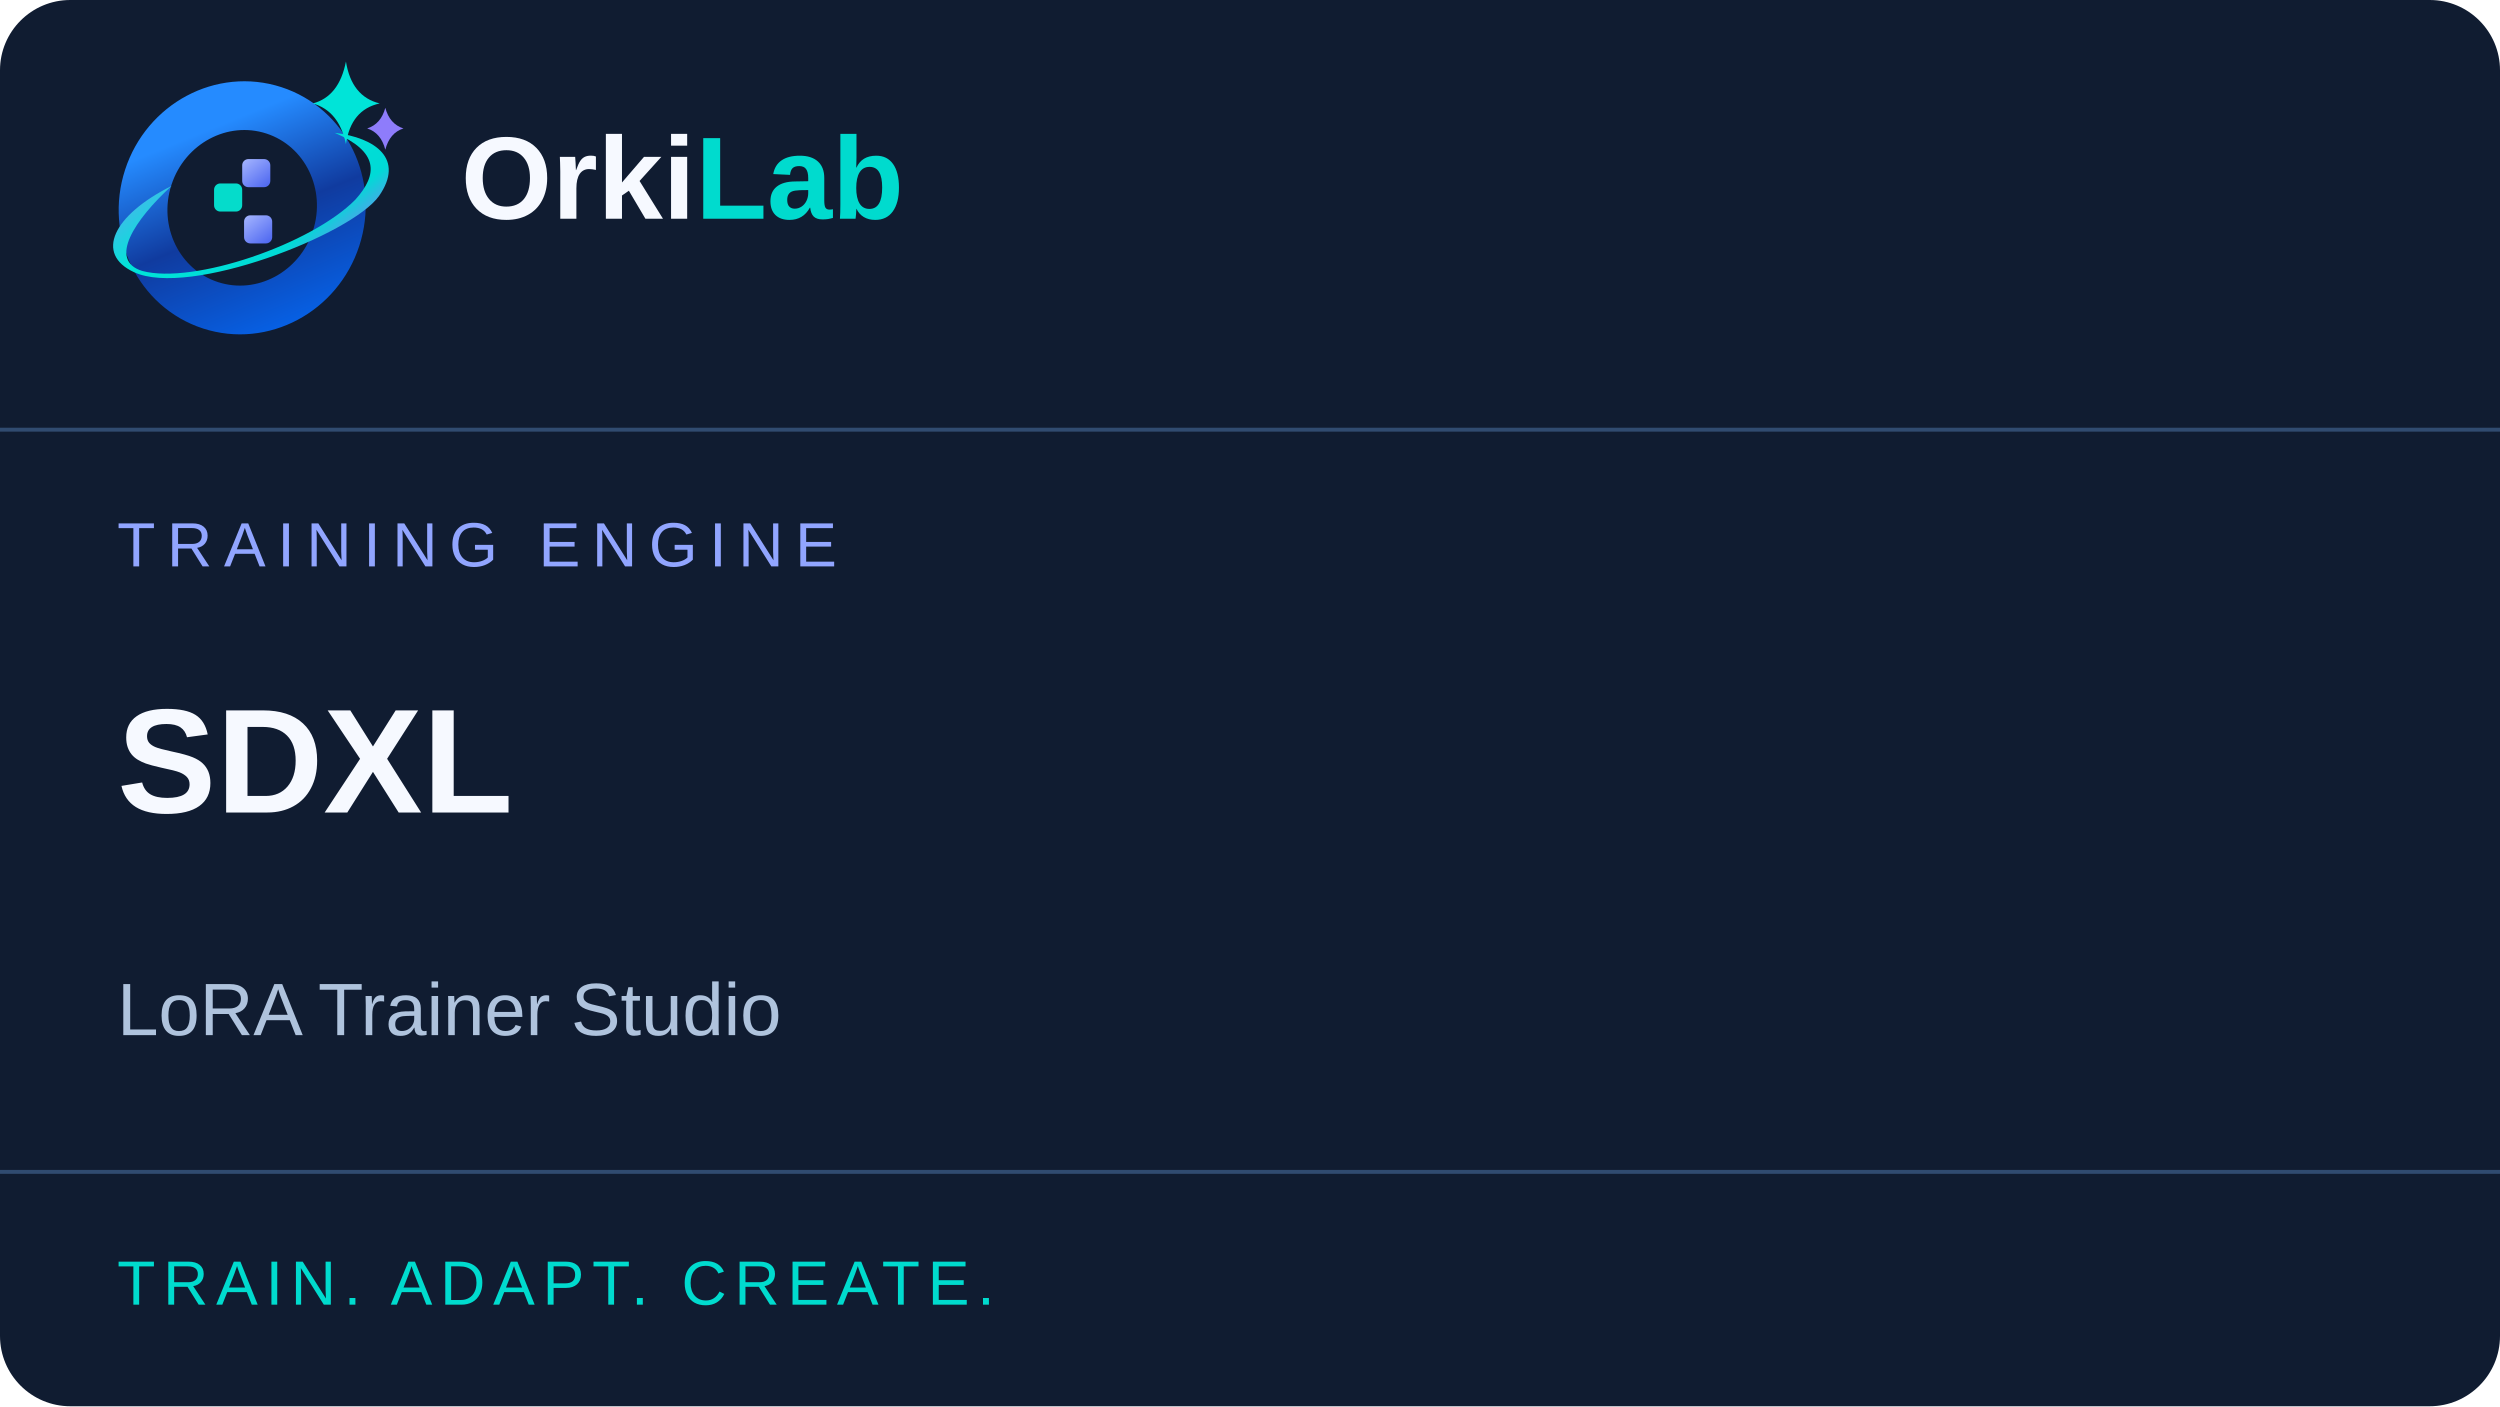
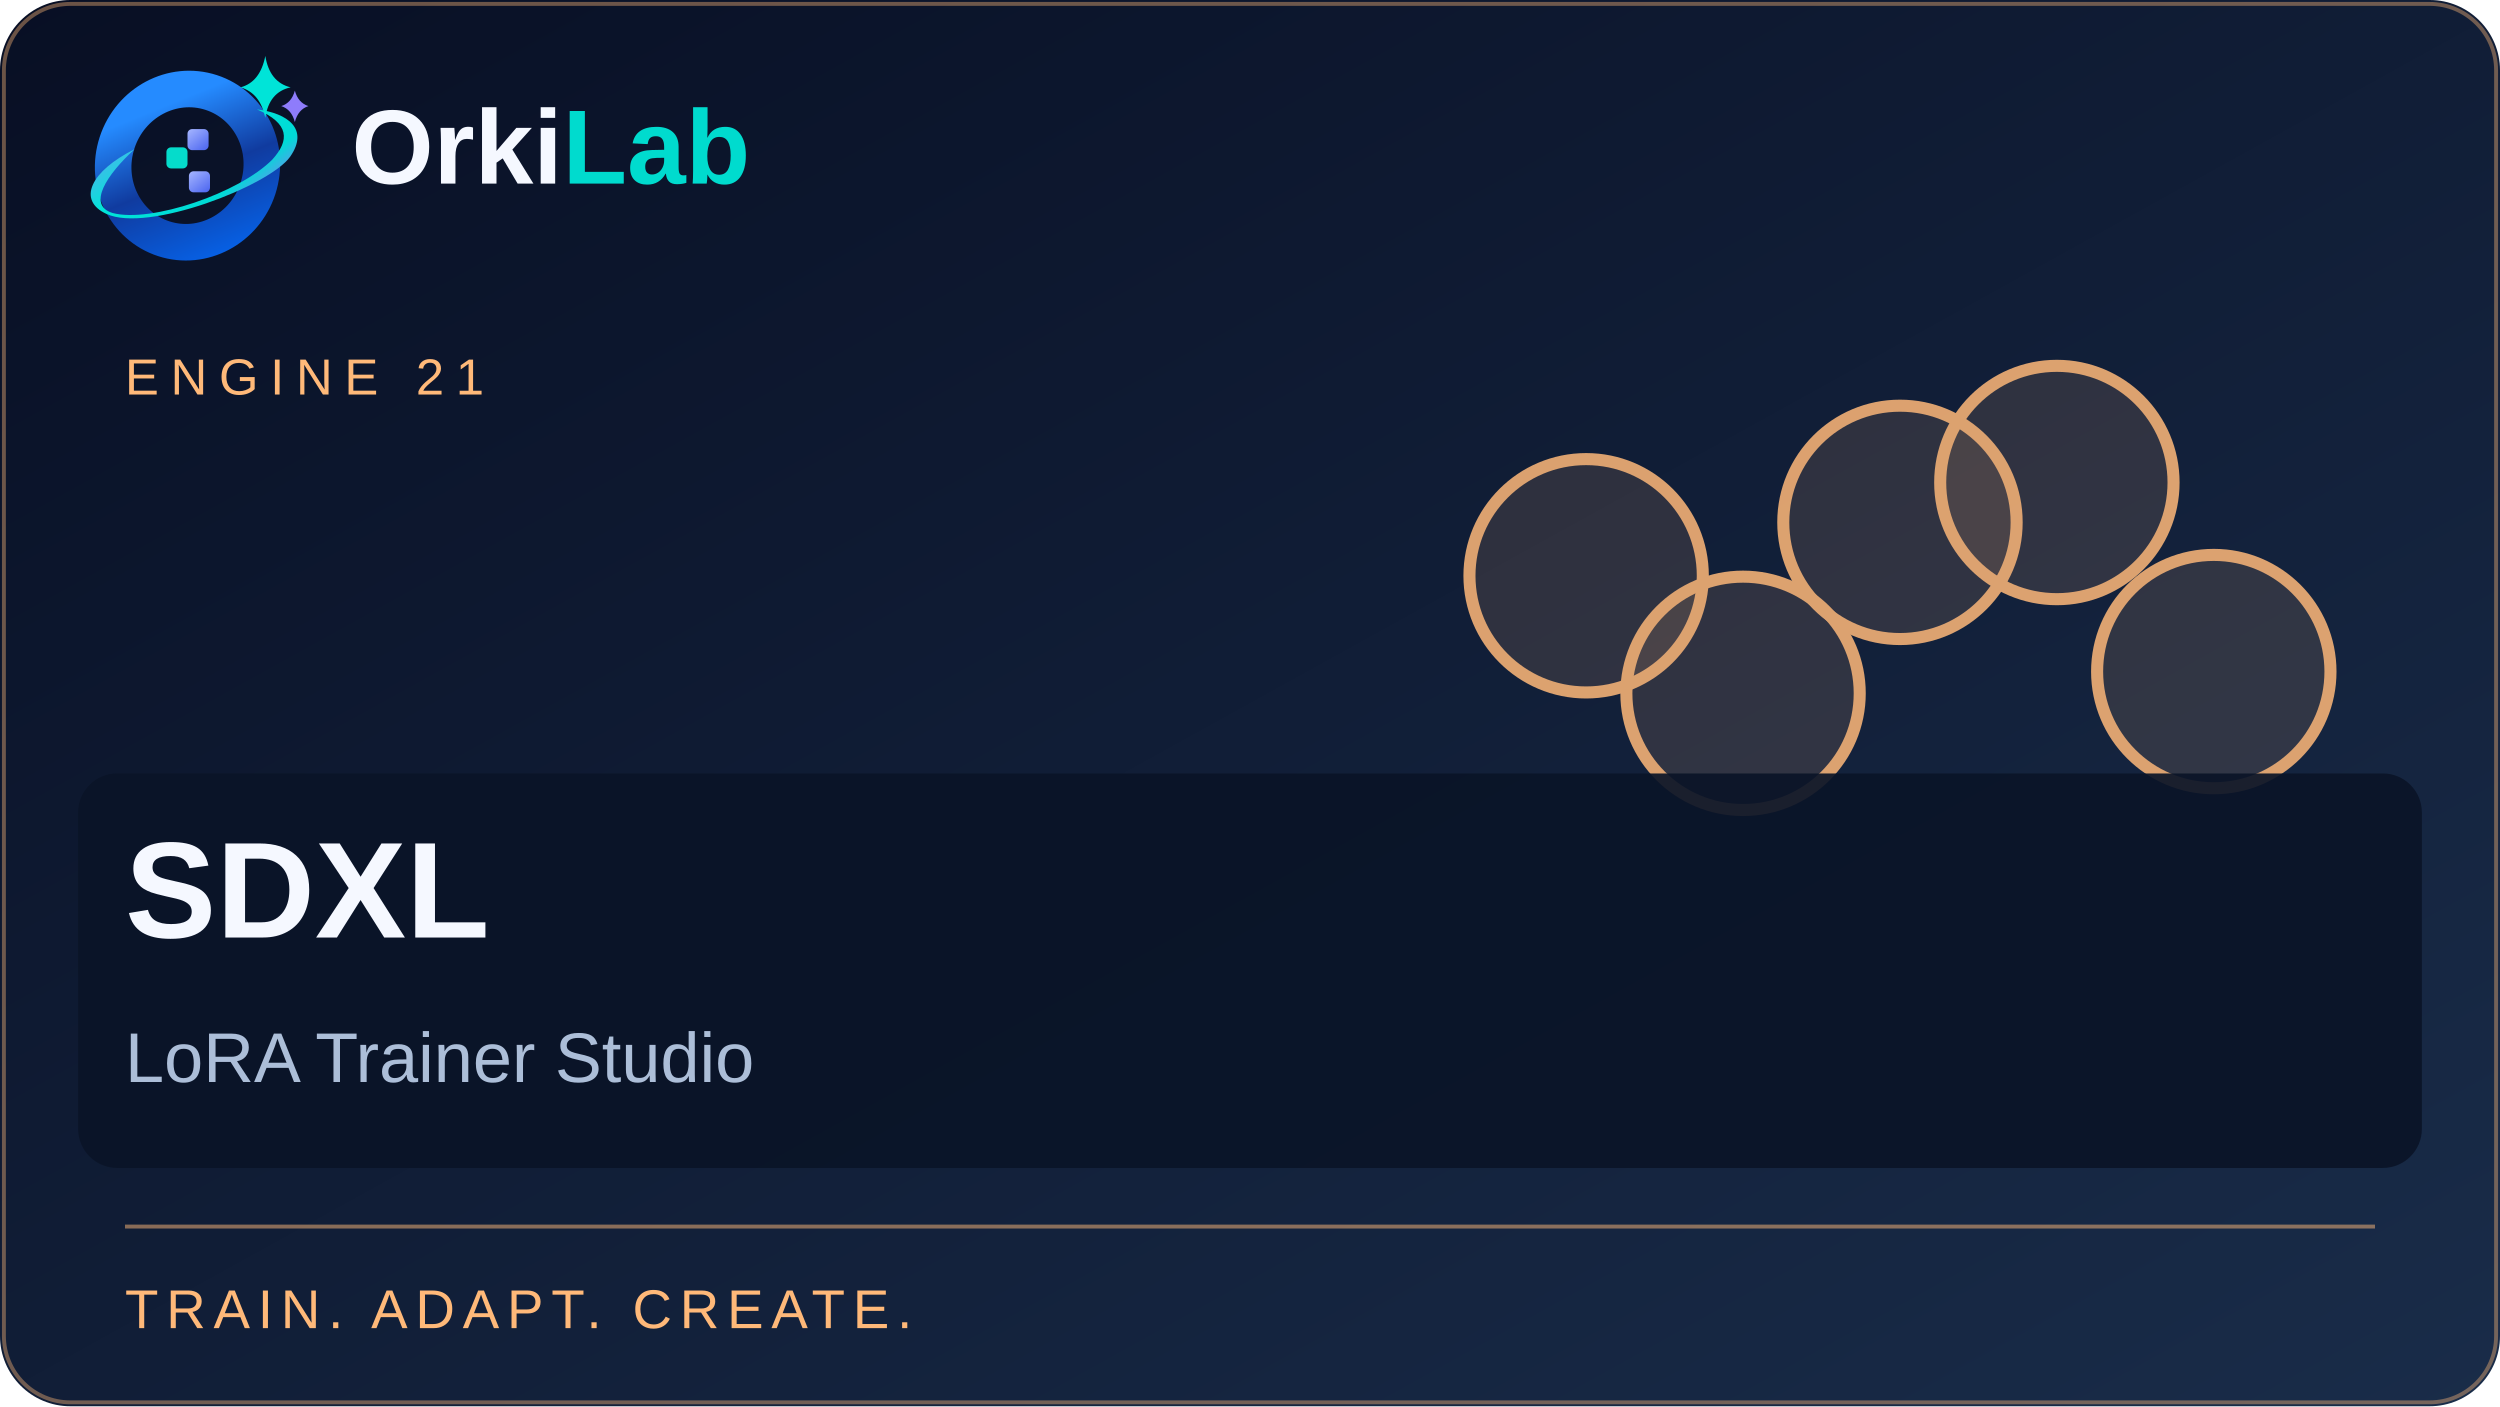
- <svg xmlns="http://www.w3.org/2000/svg" viewBox="0 0 640 360">
-   <rect width="640" height="360" rx="18" fill="#101C31" />
-   <path d="M0 110H640M0 300H640" stroke="#304B70" />
-   <g transform="translate(22 10) scale(.16)">
+ <svg xmlns="http://www.w3.org/2000/svg" width="640" height="360" viewBox="0 0 640 360">
+   <defs>
+     <linearGradient id="panel" x2="1" y2="1">
+       <stop stop-color="#080F24" />
+       <stop offset="1" stop-color="#192C49" />
+     </linearGradient>
+   </defs>
+   <rect width="640" height="360" rx="18" fill="url(#panel)" />
+   <rect x="1" y="1" width="638" height="358" rx="17" fill="none" stroke="#FFB979" stroke-opacity=".4" />
+   <g transform="translate(18 10) scale(.12)">
    <defs>
      <linearGradient id="bg" x2="1" y2="1">
        <stop stop-color="#070D25" />
        <stop offset="1" stop-color="#101E3C" />
      </linearGradient>
      <linearGradient id="ring" x1=".2" y1=".2" x2=".85" y2="1">
        <stop stop-color="#258BFF" />
        <stop offset=".48" stop-color="#103B9F" />
        <stop offset="1" stop-color="#075FE2" />
      </linearGradient>
      <linearGradient id="orbit" x2="1" y2=".65">
        <stop stop-color="#9683FF" />
        <stop offset=".46" stop-color="#00E5D8" />
        <stop offset=".8" stop-color="#00DAD6" />
        <stop offset="1" stop-color="#8B79F7" />
      </linearGradient>
      <linearGradient id="tile" x2=".8" y2="1">
        <stop stop-color="#A6B6FF" />
        <stop offset="1" stop-color="#526BF1" />
      </linearGradient>
      <pattern id="grid" width="40" height="40" patternUnits="userSpaceOnUse">
        <path d="M40 0H0V40" stroke="#8FB7E0" stroke-opacity=".055" fill="none" />
      </pattern>
    </defs>
    <g>
      <ellipse cx="250" cy="270" rx="158" ry="164" transform="rotate(18 250 270)" fill="none" stroke="url(#ring)" stroke-width="78" />
      <rect x="250" y="192" width="45" height="45" rx="10" fill="url(#tile)" />
      <rect x="205" y="231" width="45" height="45" rx="10" fill="#05DCCB" />
      <rect x="253" y="282" width="45" height="45" rx="10" fill="url(#tile)" />
      <path d="M137 235C43 282 14 344 77 373C165 414 425 313 469 251C510 192 464 158 398 150C468 180 468 216 431 257C361 328 172 393 90 371C35 354 78 289 137 235Z" fill="url(#orbit)" />
      <path d="M416 36Q425 92 470 103Q424 113 416 168Q405 115 363 103Q405 92 416 36Z" fill="#00E4D8" />
      <path d="M479 110Q486 136 508 143Q486 150 479 177Q472 150 450 143Q472 136 479 110Z" fill="#8E7CFB" />
    </g>
  </g>
-   <text x="118" y="56" font-family="Arial,sans-serif" font-size="30" font-weight="bold" fill="#F6F9FF">Orki<tspan fill="#00DBCE">Lab</tspan>
+   <text x="90" y="47" fill="#F5F8FF" font-family="Arial,sans-serif" font-size="27" font-weight="bold">Orki<tspan fill="#00DBCE">Lab</tspan>
  </text>
-   <g font-family="Arial,sans-serif">
-     <text x="30" y="145" font-size="16" letter-spacing="3" fill="#91A5FF">TRAINING ENGINE</text>
-     <text x="30" y="208" font-size="38" font-weight="bold" fill="#F6F9FF">SDXL</text>
-     <text x="30" y="265" font-size="19" fill="#AFC3DD">LoRA Trainer Studio</text>
-     <text x="30" y="334" font-size="16" letter-spacing="2" fill="#00DBCE">TRAIN. ADAPT. CREATE.</text>
+   <text x="32" y="101" fill="#FFB979" font-family="Arial,sans-serif" font-size="13" letter-spacing="3">ENGINE 21</text>
+   <g transform="translate(370 65) scale(1.03)" opacity=".85">
+     <g stroke="#FFB979" stroke-width="3" fill="none" stroke-linecap="round" stroke-linejoin="round">
+       <circle cx="35" cy="80" r="29" fill="#FFB979" fill-opacity=".15" />
+       <circle cx="74" cy="109.215" r="29" fill="#FFB979" fill-opacity=".15" />
+       <circle cx="113" cy="66.724" r="29" fill="#FFB979" fill-opacity=".15" />
+       <circle cx="152" cy="56.817" r="29" fill="#FFB979" fill-opacity=".15" />
+       <circle cx="191" cy="103.81" r="29" fill="#FFB979" fill-opacity=".15" />
+     </g>
  </g>
+   <rect x="20" y="198" width="600" height="101" rx="10" fill="#0A1428" fill-opacity=".92" />
+   <text x="32" y="240" fill="#F5F8FF" font-family="Arial,sans-serif" font-size="35" font-weight="bold">SDXL</text>
+   <text x="32" y="277" fill="#ACBED8" font-family="Arial,sans-serif" font-size="18">LoRA Trainer Studio</text>
+   <path d="M32 314H608" stroke="#FFB979" opacity=".5" />
+   <text x="32" y="340" fill="#FFB979" font-family="Arial,sans-serif" font-size="14" letter-spacing="2">TRAIN. ADAPT. CREATE.</text>
</svg>
